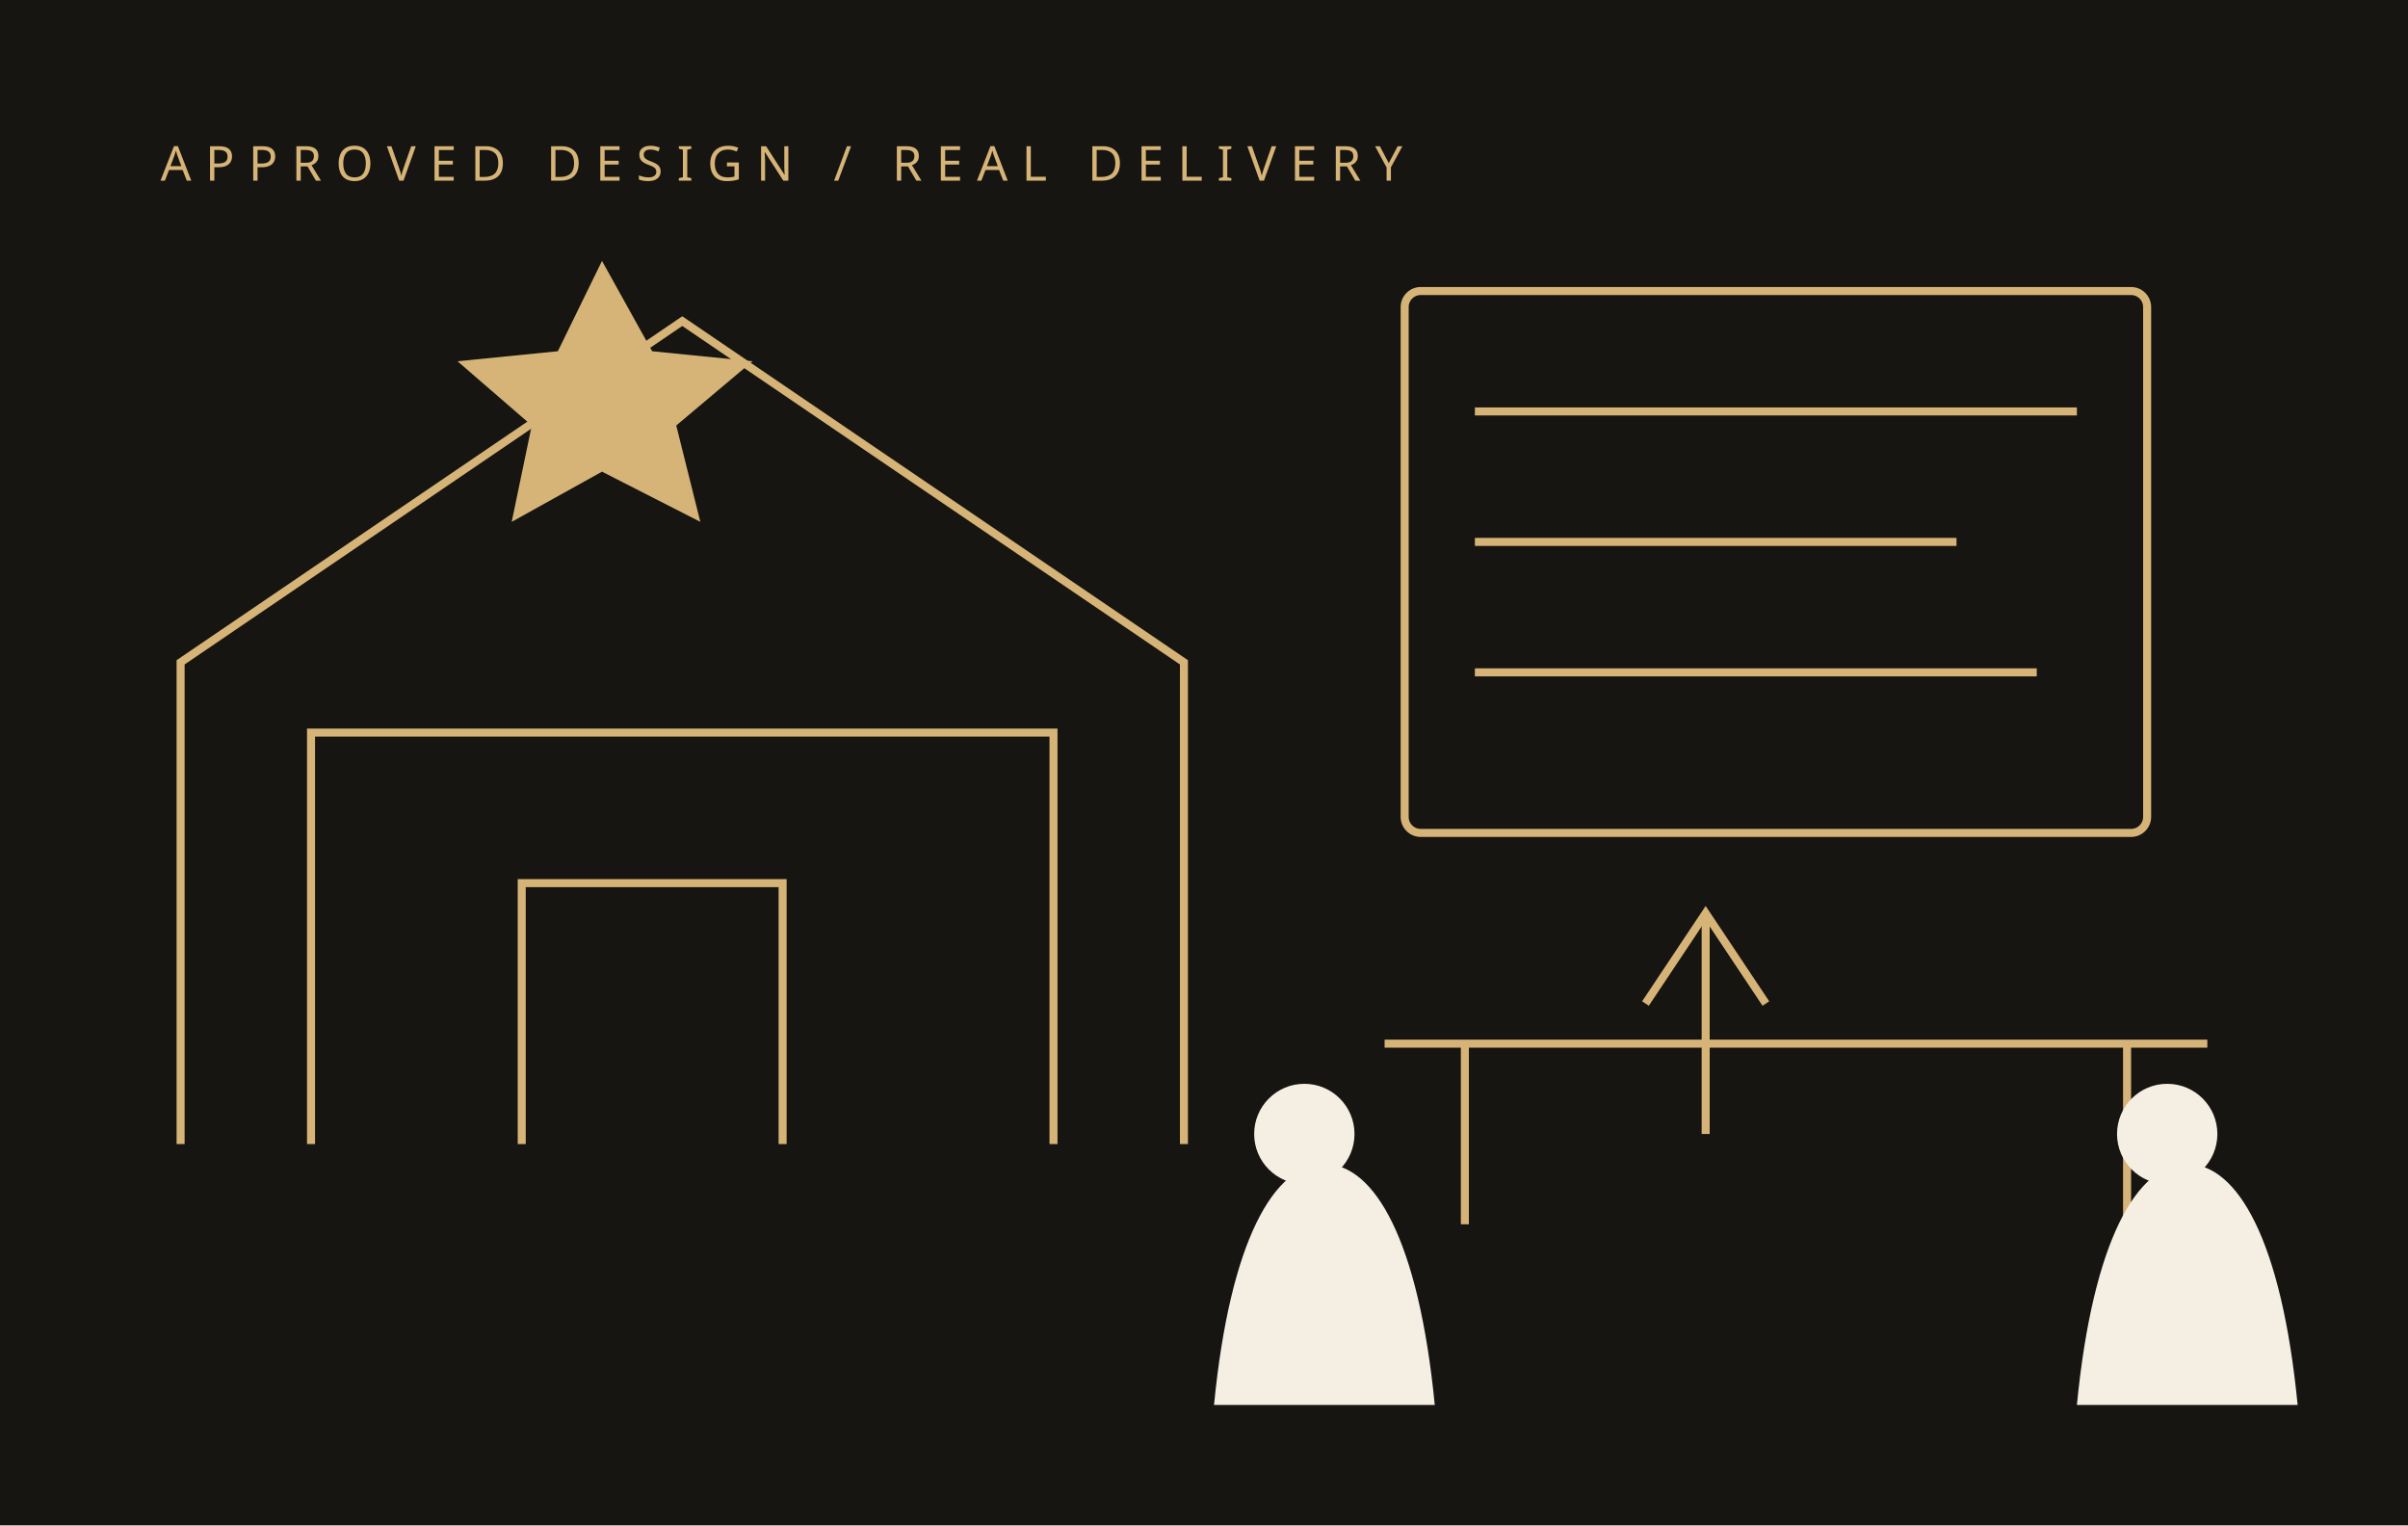
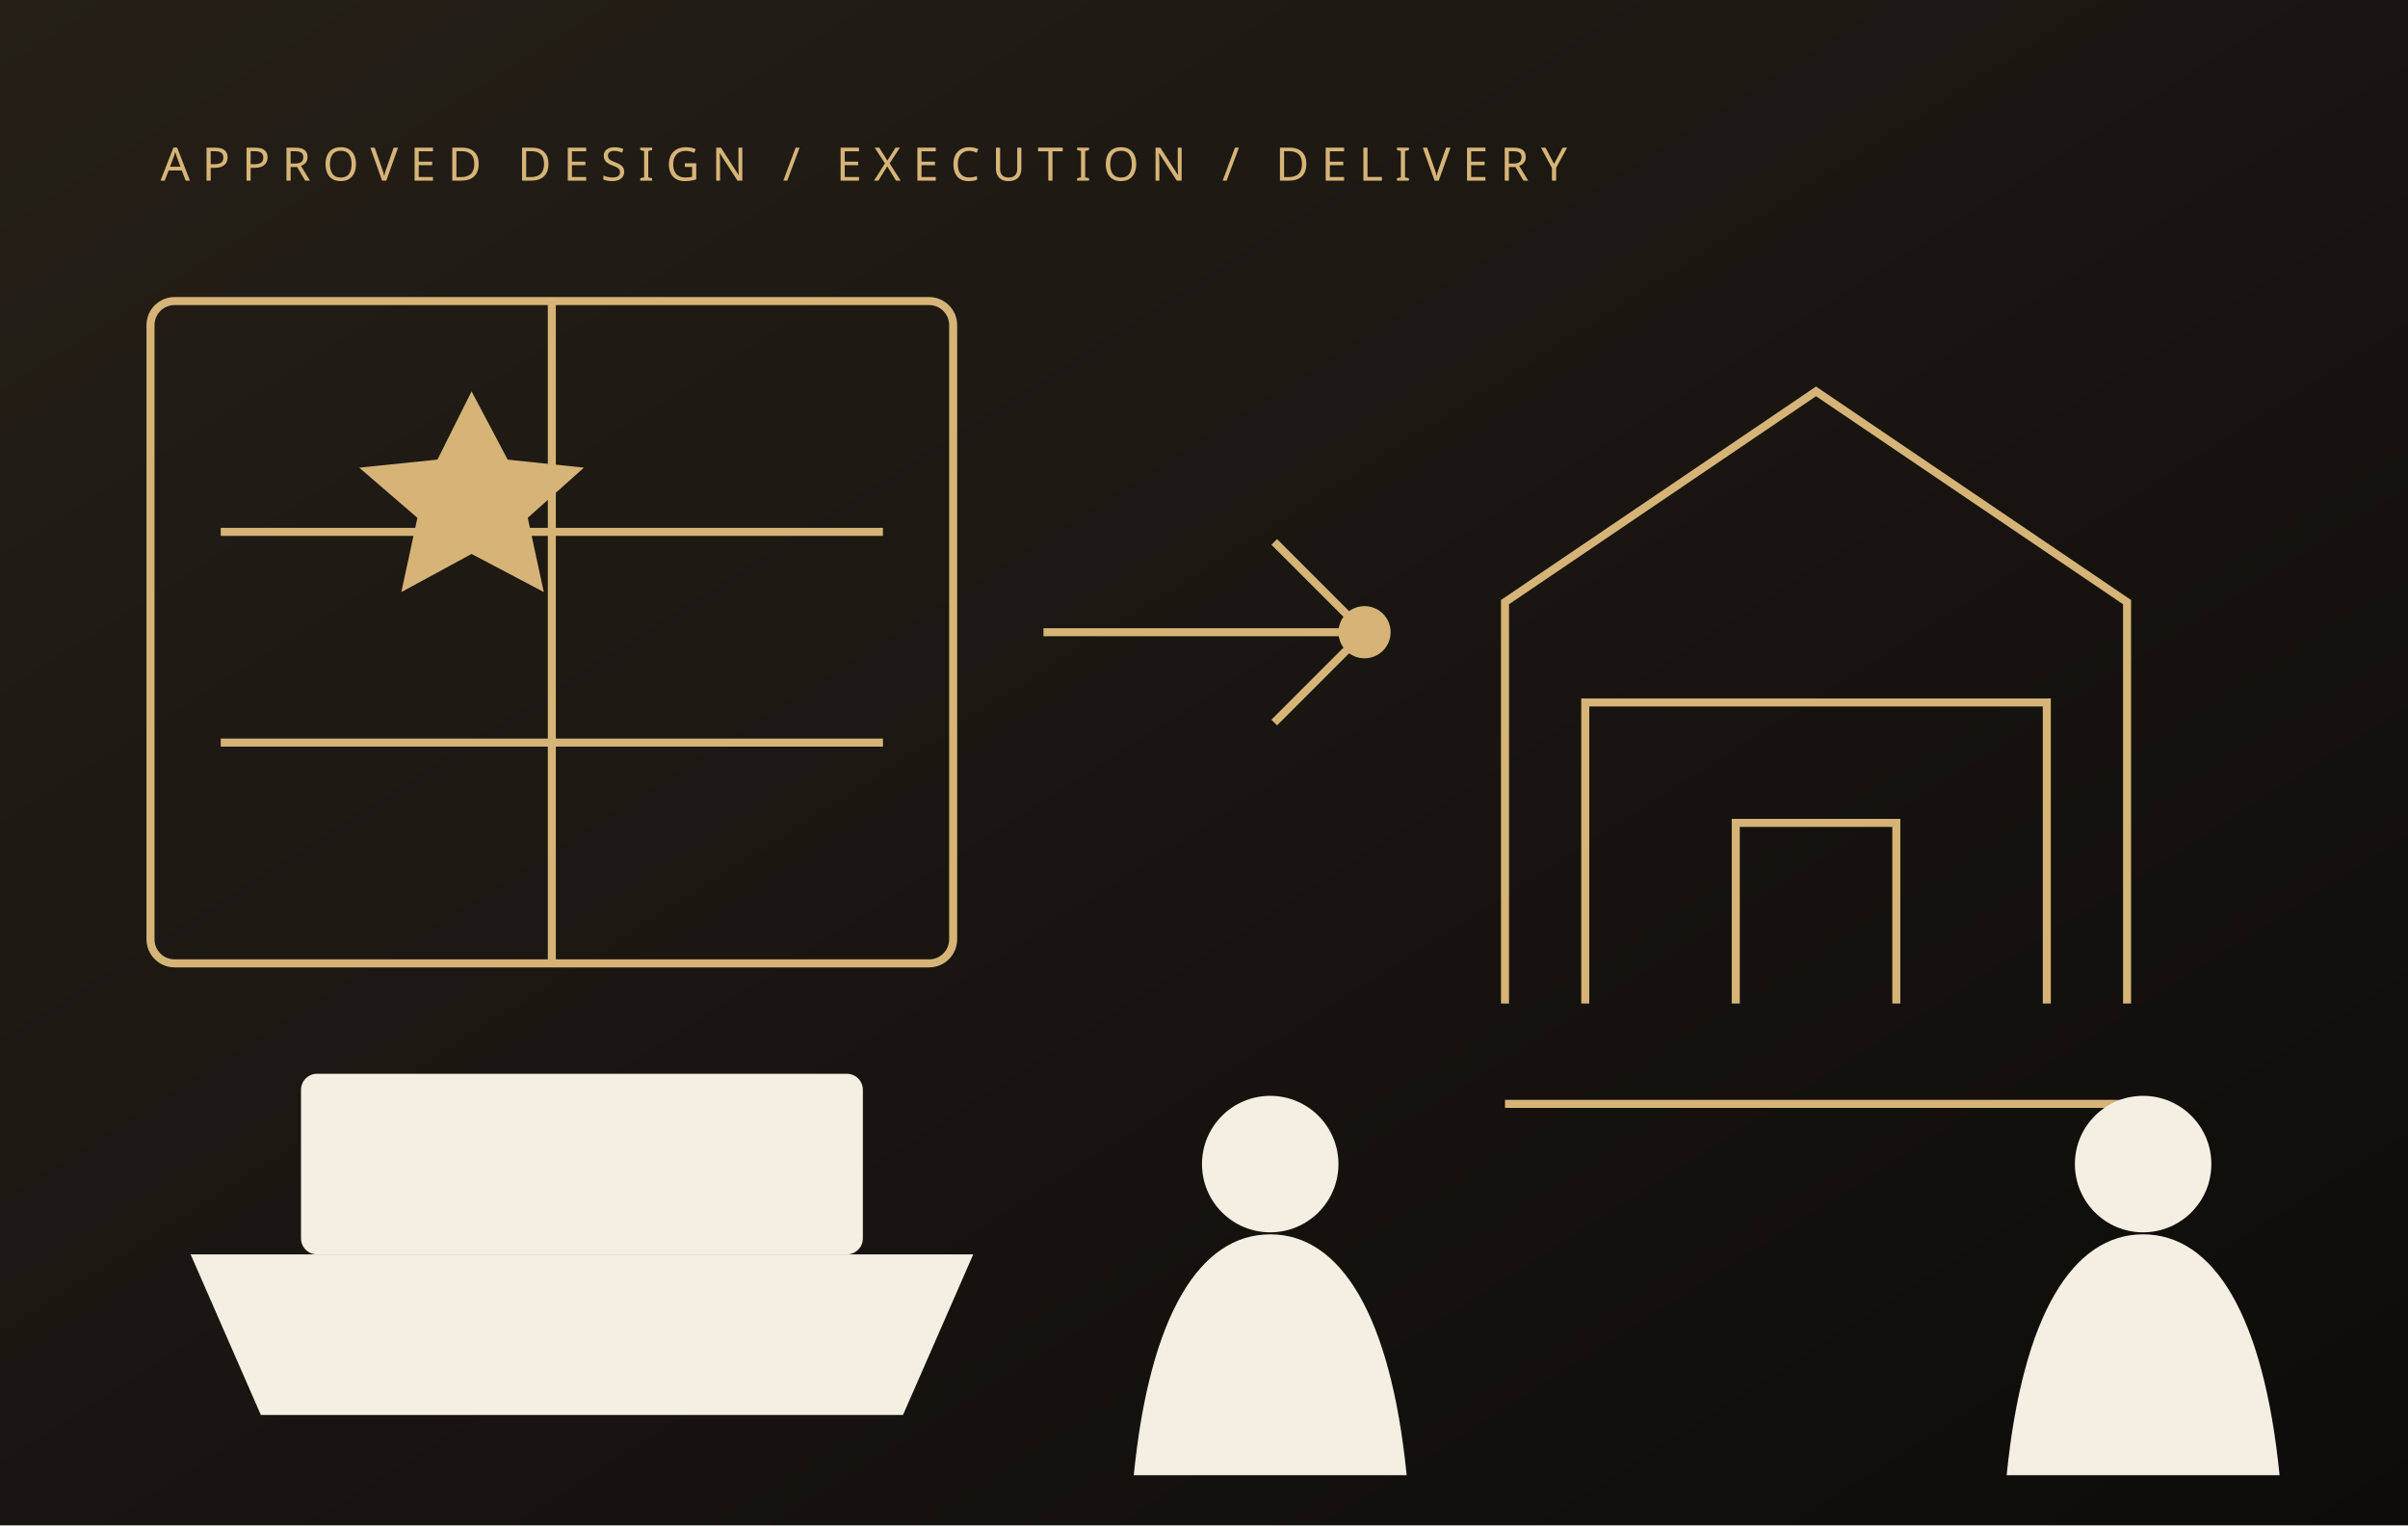
<svg xmlns="http://www.w3.org/2000/svg" viewBox="0 0 1200 760">
-   <rect width="1200" height="760" fill="#171512" />
+   <defs>
+     <linearGradient id="g" x1="0" y1="0" x2="1" y2="1">
+       <stop stop-color="#251f17" />
+       <stop offset="1" stop-color="#0d0c0a" />
+     </linearGradient>
+   </defs>
+   <rect width="1200" height="760" fill="url(#g)" />
  <g fill="none" stroke="#d6b477" stroke-width="4">
-     <path d="M90 570V330l250-170 250 170v240M155 570V365h370v205M260 570V440h130v130" />
-     <rect x="700" y="145" width="370" height="270" rx="8" />
-     <path d="M735 205h300M735 270h240M735 335h280" />
-     <path d="M690 520h410M730 520v90M1060 520v90" />
-     <path d="M850 455v110" />
-     <path d="M820 500l30-45 30 45" />
+     <rect x="75" y="150" width="400" height="330" rx="12" />
+     <path d="M110 265h330M110 370h330M275 150v330" />
+     <path d="M520 315h155" />
+     <path d="M635 270l45 45-45 45" />
+     <path d="M750 500V300l155-105 155 105v200M790 500V350h230v150M865 500V410h80v90" />
+     <path d="M750 550h310" />
+   </g>
+   <g fill="#d6b477">
+     <path d="M235 195l18 34 38 4-28 25 8 37-36-19-35 19 8-37-29-25 39-4z" />
+     <circle cx="680" cy="315" r="13" />
  </g>
  <g fill="#f5efe3">
-     <circle cx="650" cy="565" r="25" />
-     <path d="M605 700c8-82 30-120 55-120s47 38 55 120z" />
-     <circle cx="1080" cy="565" r="25" />
-     <path d="M1035 700c8-82 30-120 55-120s47 38 55 120z" />
+     <path d="M95 625h390l-35 80H130z" />
+     <rect x="150" y="535" width="280" height="90" rx="8" />
+     <path d="M565 735c8-80 33-120 68-120s60 40 68 120z" />
+     <circle cx="633" cy="580" r="34" />
+     <path d="M1000 735c8-80 33-120 68-120s60 40 68 120z" />
+     <circle cx="1068" cy="580" r="34" />
  </g>
-   <g fill="#d6b477">
-     <path d="M300 130l25 45 50 5-38 32 12 48-49-25-45 25 10-48-37-32 50-5z" />
-   </g>
-   <text x="80" y="90" fill="#d6b477" font-family="sans-serif" font-size="24" letter-spacing="7">APPROVED DESIGN / REAL DELIVERY</text>
+   <text x="80" y="90" fill="#d6b477" font-family="sans-serif" font-size="23" letter-spacing="6">APPROVED DESIGN / EXECUTION / DELIVERY</text>
</svg>
